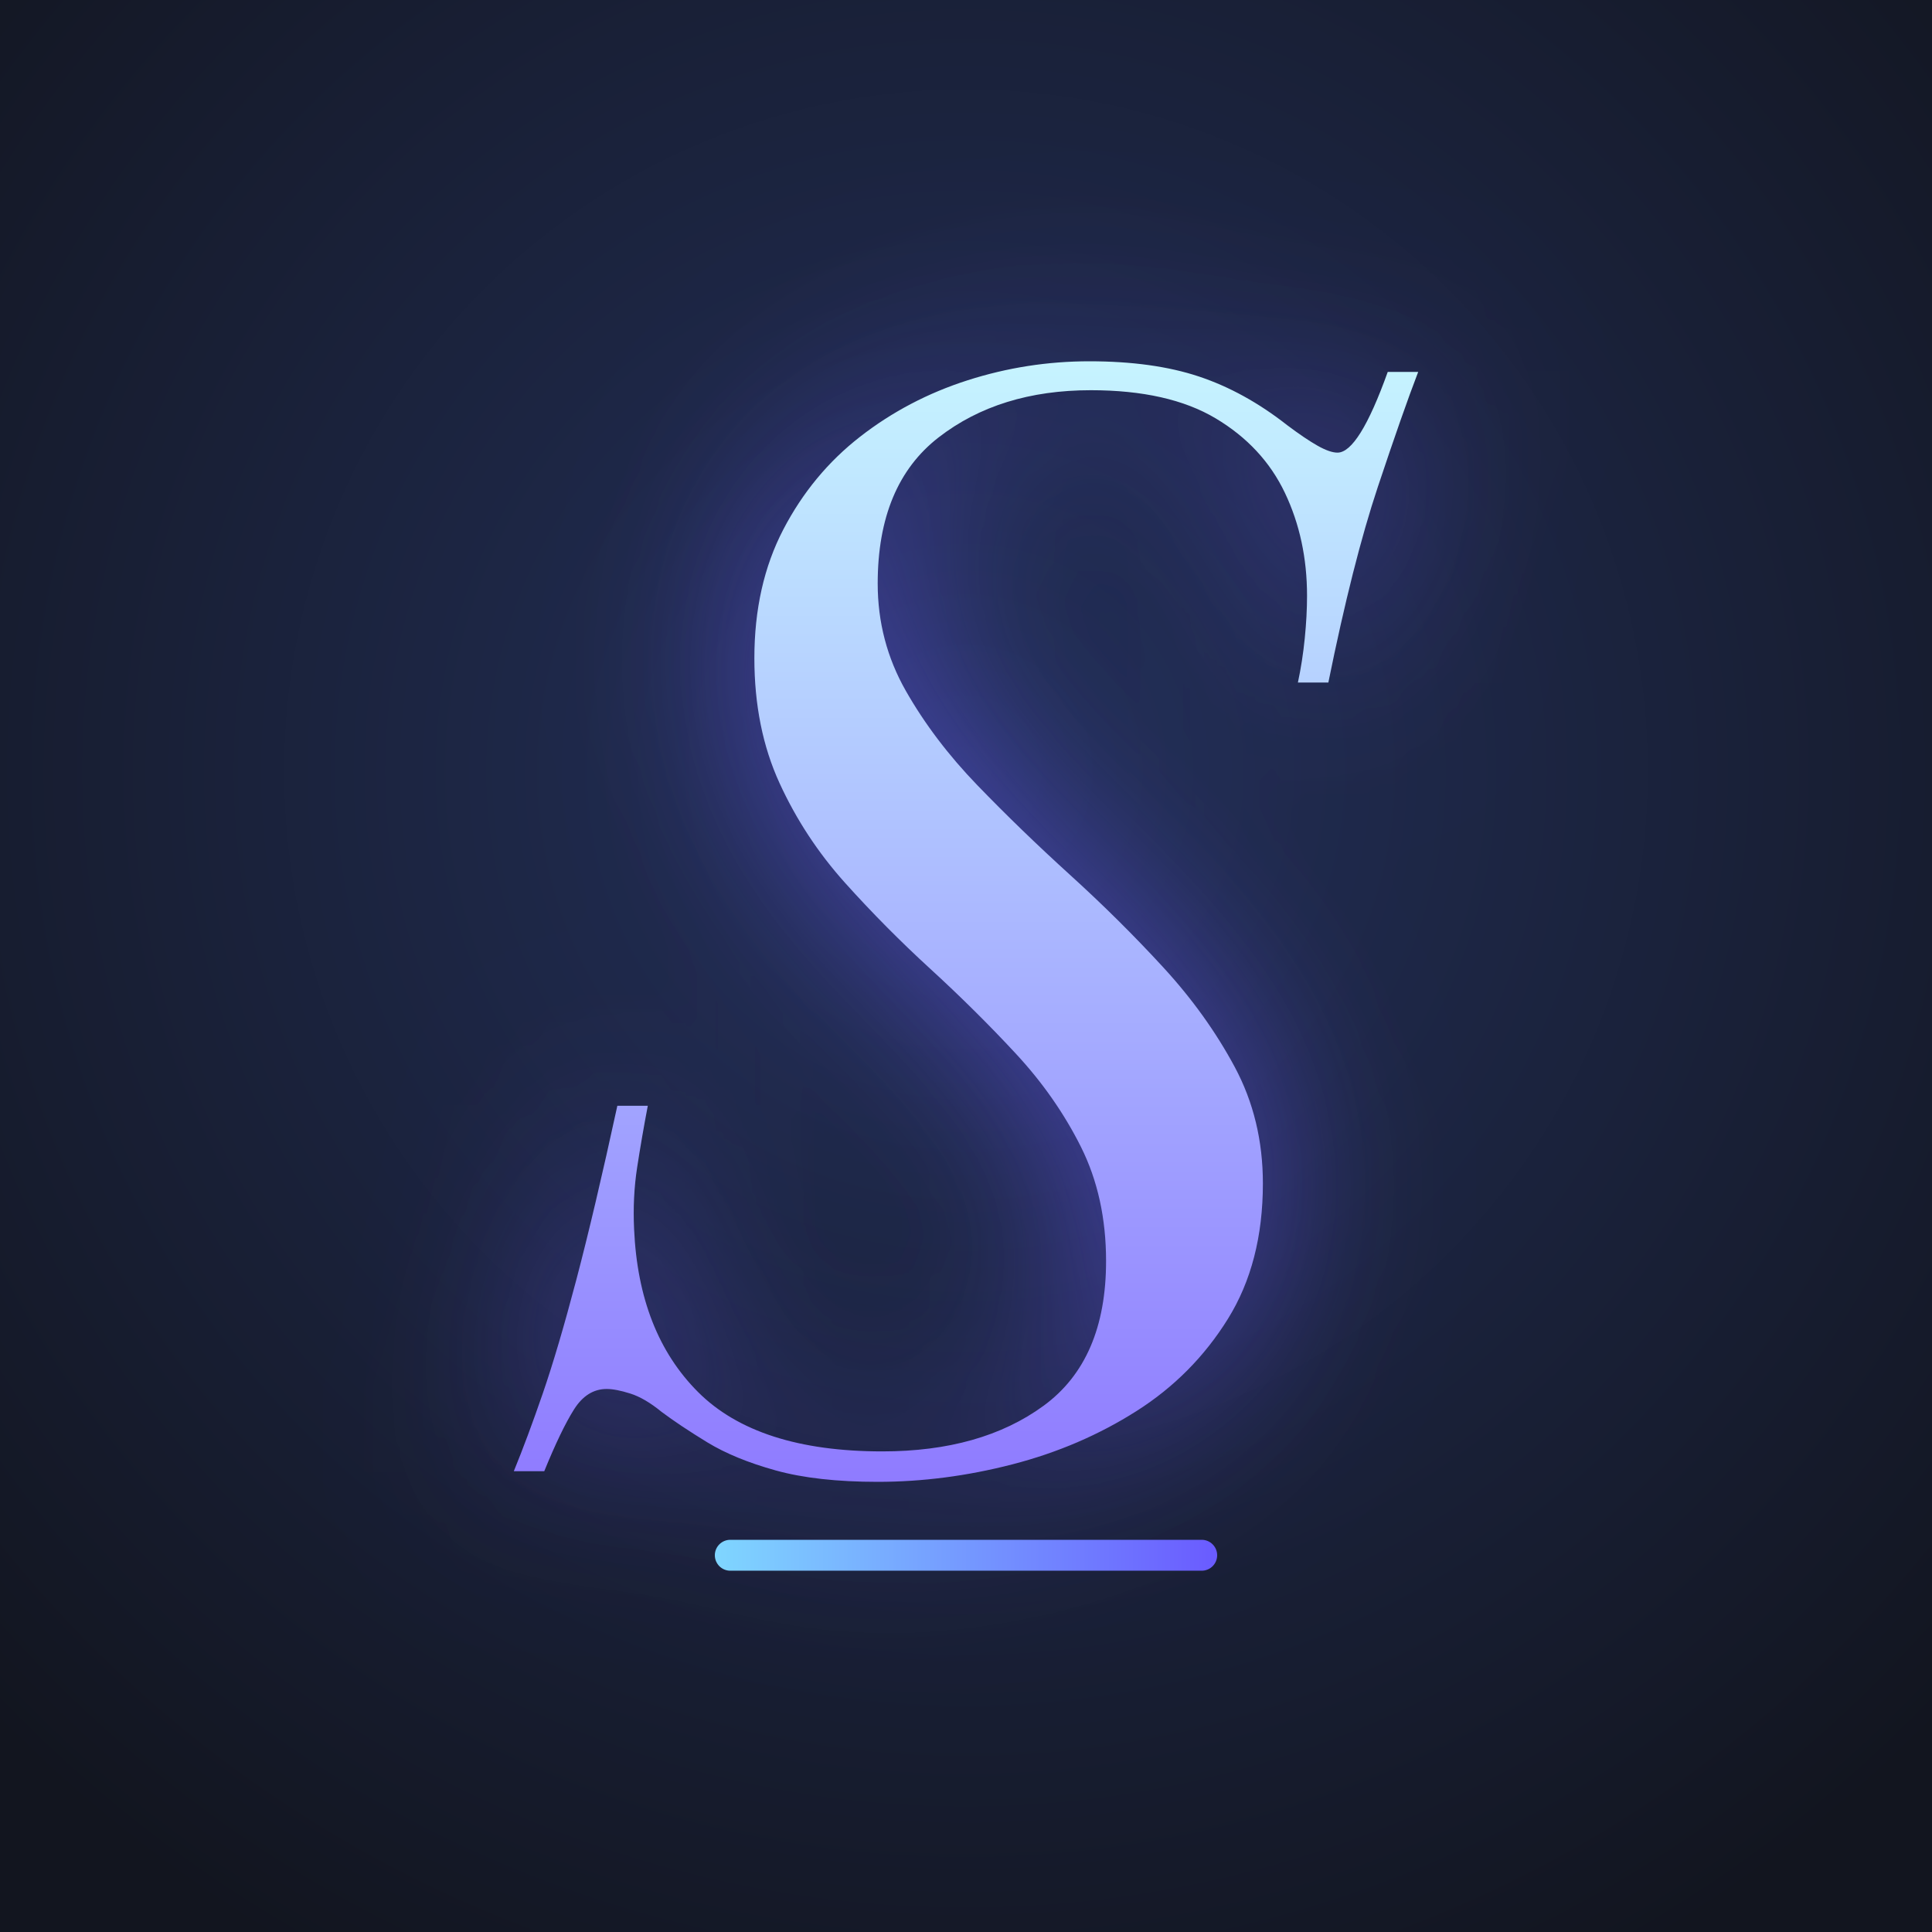
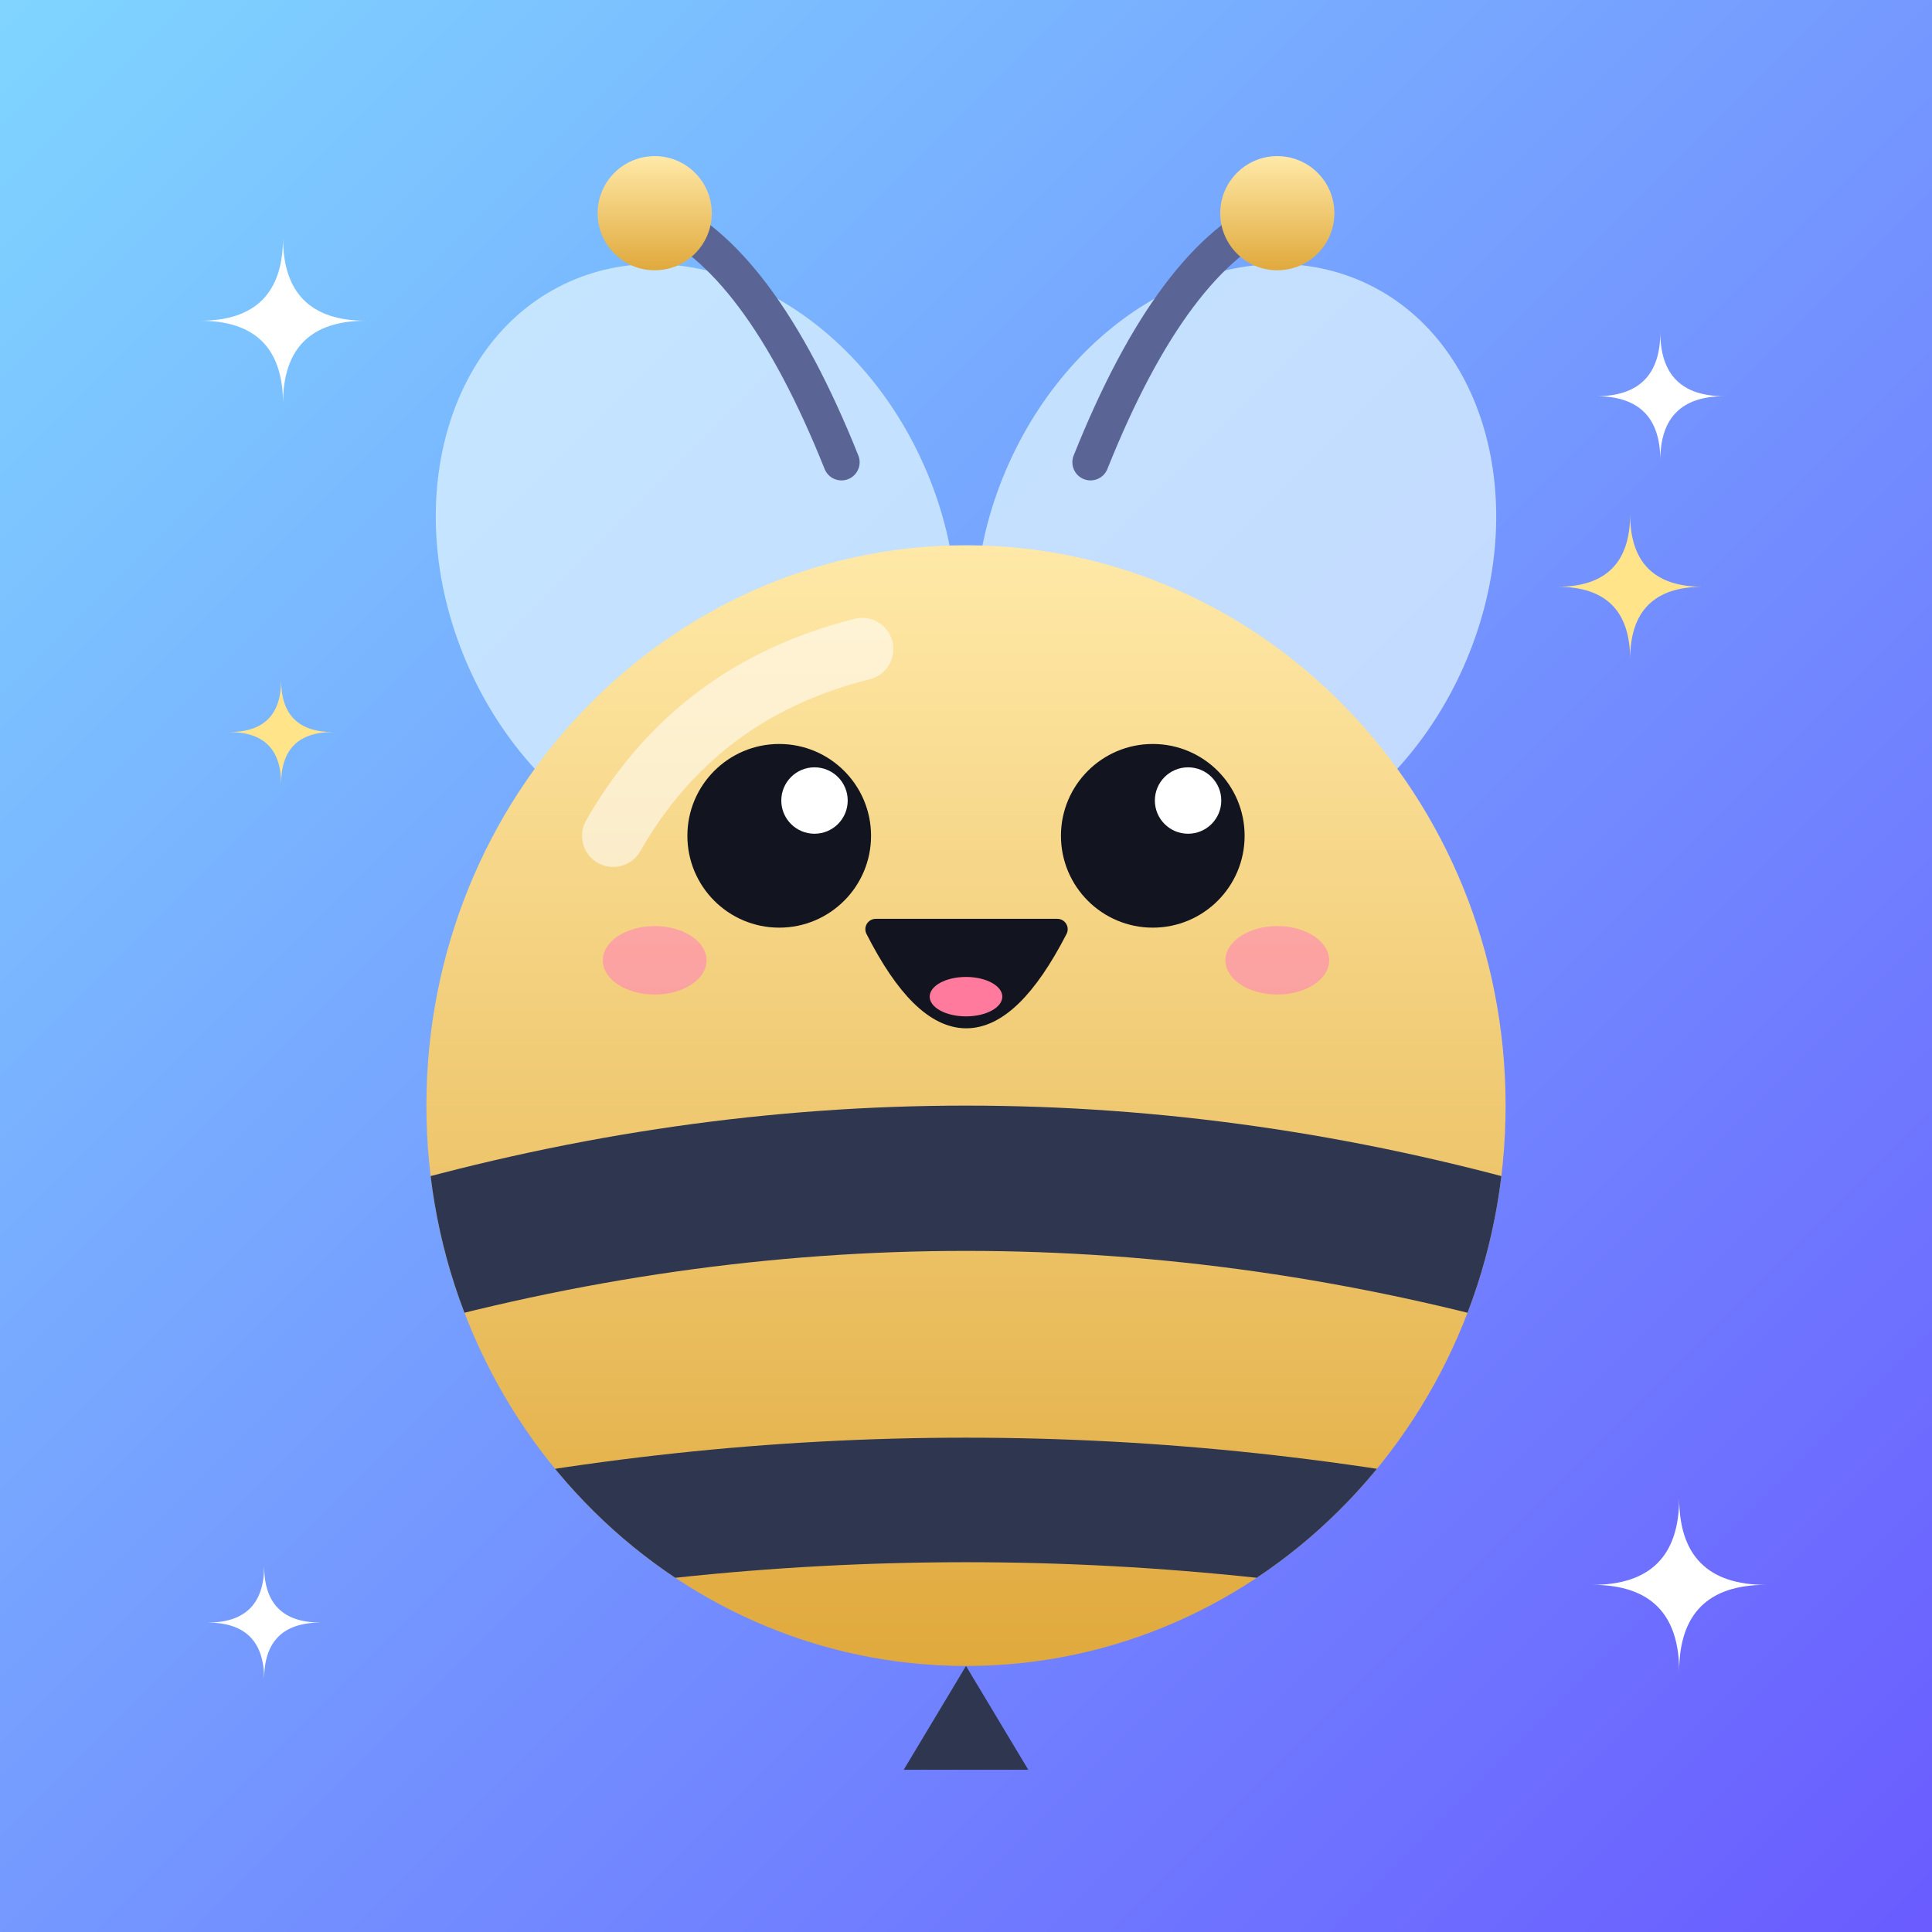
<svg xmlns="http://www.w3.org/2000/svg" width="1024" height="1024" viewBox="0 0 1024 1024">
  <defs>
-     <radialGradient id="bg" cx="50%" cy="40%" r="70%">
-       <stop offset="0" stop-color="#23305a" />
-       <stop offset="1" stop-color="#12151f" />
-     </radialGradient>
-   </defs>
-   <rect width="1024" height="1024" fill="url(#bg)" />
-   <defs>
-     <linearGradient id="s" gradientUnits="userSpaceOnUse" x1="0" y1="191.49" x2="0" y2="785.41">
-       <stop offset="0" stop-color="#C6F4FF" />
-       <stop offset="1" stop-color="#8F7BFF" />
-     </linearGradient>
-     <linearGradient id="bar" x1="0" y1="0" x2="1" y2="0">
+     <linearGradient id="br" x1="0" y1="0" x2="1" y2="1">
      <stop offset="0" stop-color="#7FD6FF" />
      <stop offset="1" stop-color="#6A5BFF" />
    </linearGradient>
-     <filter id="glow" x="-50%" y="-50%" width="200%" height="200%">
-       <feGaussianBlur stdDeviation="48.0" />
+     <filter id="solid">
+       <feFlood flood-color="#FFFFFF" />
+       <feComposite in2="SourceAlpha" operator="in" />
    </filter>
  </defs>
-   <path d="M751.666 197.137Q743.597 218.118 730.282 258.062Q716.967 298.006 704.056 361.756H687.917Q690.337 350.458 691.548 338.354Q692.758 326.25 692.758 315.759Q692.758 285.902 681.057 261.29Q669.357 236.678 644.341 221.749Q619.325 206.82 578.17 206.82Q529.753 206.82 497.475 231.836Q465.197 256.851 465.197 309.304Q465.197 339.968 480.125 366.194Q495.054 392.42 518.052 416.225Q541.05 440.031 567.277 463.836Q593.503 487.641 616.501 512.657Q639.499 537.672 654.428 565.512Q669.357 593.352 669.357 627.245Q669.357 669.206 650.797 699.064Q632.237 728.921 602.379 747.885Q572.522 766.848 536.612 776.128Q500.703 785.408 465.197 785.408Q432.918 785.408 411.13 779.356Q389.343 773.304 374.817 764.427Q360.292 755.551 350.609 748.288Q341.732 741.025 334.066 738.605Q326.4 736.184 321.558 736.184Q311.068 736.184 304.209 747.078Q297.35 757.971 288.473 779.759H272.334Q279.597 762.006 287.666 738.605Q295.736 715.203 305.419 678.486Q315.103 641.77 327.207 586.09H343.346Q340.118 603.036 337.697 618.771Q335.277 634.507 336.083 651.453Q338.504 706.326 369.976 737.798Q401.447 769.269 467.617 769.269Q520.07 769.269 553.155 745.06Q586.24 720.851 586.24 668.399Q586.24 634.507 572.925 607.878Q559.61 581.248 538.226 558.25Q516.842 535.251 493.037 513.464Q469.231 491.676 447.847 467.871Q426.463 444.065 413.148 415.015Q399.833 385.965 399.833 348.845Q399.833 310.111 415.165 280.657Q430.497 251.203 455.917 231.432Q481.336 211.662 512.807 201.575Q544.278 191.488 577.363 191.488Q611.256 191.488 635.464 199.558Q659.673 207.627 682.268 225.38Q691.951 232.643 698.407 236.274Q704.863 239.905 708.897 239.905Q720.195 239.905 735.527 197.137Z" fill="#6A5BFF" opacity="0.6" filter="url(#glow)" />
-   <path d="M751.666 197.137Q743.597 218.118 730.282 258.062Q716.967 298.006 704.056 361.756H687.917Q690.337 350.458 691.548 338.354Q692.758 326.25 692.758 315.759Q692.758 285.902 681.057 261.29Q669.357 236.678 644.341 221.749Q619.325 206.82 578.17 206.82Q529.753 206.82 497.475 231.836Q465.197 256.851 465.197 309.304Q465.197 339.968 480.125 366.194Q495.054 392.42 518.052 416.225Q541.05 440.031 567.277 463.836Q593.503 487.641 616.501 512.657Q639.499 537.672 654.428 565.512Q669.357 593.352 669.357 627.245Q669.357 669.206 650.797 699.064Q632.237 728.921 602.379 747.885Q572.522 766.848 536.612 776.128Q500.703 785.408 465.197 785.408Q432.918 785.408 411.13 779.356Q389.343 773.304 374.817 764.427Q360.292 755.551 350.609 748.288Q341.732 741.025 334.066 738.605Q326.4 736.184 321.558 736.184Q311.068 736.184 304.209 747.078Q297.35 757.971 288.473 779.759H272.334Q279.597 762.006 287.666 738.605Q295.736 715.203 305.419 678.486Q315.103 641.77 327.207 586.09H343.346Q340.118 603.036 337.697 618.771Q335.277 634.507 336.083 651.453Q338.504 706.326 369.976 737.798Q401.447 769.269 467.617 769.269Q520.07 769.269 553.155 745.06Q586.24 720.851 586.24 668.399Q586.24 634.507 572.925 607.878Q559.61 581.248 538.226 558.25Q516.842 535.251 493.037 513.464Q469.231 491.676 447.847 467.871Q426.463 444.065 413.148 415.015Q399.833 385.965 399.833 348.845Q399.833 310.111 415.165 280.657Q430.497 251.203 455.917 231.432Q481.336 211.662 512.807 201.575Q544.278 191.488 577.363 191.488Q611.256 191.488 635.464 199.558Q659.673 207.627 682.268 225.38Q691.951 232.643 698.407 236.274Q704.863 239.905 708.897 239.905Q720.195 239.905 735.527 197.137Z" fill="url(#s)" />
-   <rect x="378.88" y="816.13" width="266.24" height="16.38" rx="8.19" fill="url(#bar)" />
+   <rect width="1024" height="1024" fill="url(#br)" />
+   <path d="M150 126 Q150 170 194 170 Q150 170 150 214 Q150 170 106 170 Q150 170 150 126Z" fill="#FFFFFF" />
+   <path d="M880 176 Q880 210 914 210 Q880 210 880 244 Q880 210 846 210 Q880 210 880 176Z" fill="#FFFFFF" />
+   <path d="M890 794 Q890 840 936 840 Q890 840 890 886 Q890 840 844 840 Q890 840 890 794Z" fill="#FFFFFF" />
+   <path d="M140 830 Q140 860 170 860 Q140 860 140 890 Q140 860 110 860 Q140 860 140 830Z" fill="#FFFFFF" />
+   <svg x="72" y="80" width="880" height="880" viewBox="20 30 160 160">
+     <defs>
+       <linearGradient id="bzg5" x1="0" y1="0" x2="0" y2="1">
+         <stop offset="0" stop-color="#FFE9A8" />
+         <stop offset="1" stop-color="#E0A93C" />
+       </linearGradient>
+       <clipPath id="bzc5">
+         <ellipse cx="100" cy="122" rx="52" ry="54" />
+       </clipPath>
+     </defs>
+     <ellipse cx="74" cy="70" rx="24" ry="30" fill="#DDF3FF" opacity="0.75" transform="rotate(-24 74 70)" />
+     <ellipse cx="126" cy="70" rx="24" ry="30" fill="#DDF3FF" opacity="0.75" transform="rotate(24 126 70)" />
+     <path d="M88 60 Q80 40 70 36 M112 60 Q120 40 130 36" fill="none" stroke="#5A6596" stroke-width="3.5" stroke-linecap="round" />
+     <circle cx="70" cy="36" r="5.5" fill="url(#bzg5)" />
+     <circle cx="130" cy="36" r="5.5" fill="url(#bzg5)" />
+     <ellipse cx="100" cy="122" rx="52" ry="54" fill="url(#bzg5)" />
+     <g clip-path="url(#bzc5)">
+       <path d="M44 130 Q100 114 156 130 L156 144 Q100 128 44 144Z" fill="#2F3650" />
+       <path d="M44 160 Q100 148 156 160 L156 172 Q100 160 44 172Z" fill="#2F3650" />
+     </g>
+     <path d="M66 96 Q74 82 90 78" fill="none" stroke="#fff" stroke-width="6" stroke-linecap="round" opacity=".55" />
+     <ellipse cx="70" cy="108" rx="5" ry="3.3" fill="#FF8FB1" opacity="0.7" />
+     <ellipse cx="130" cy="108" rx="5" ry="3.3" fill="#FF8FB1" opacity="0.7" />
+     <circle cx="82" cy="96" r="8.85" fill="#12151F" />
+     <circle cx="85.4" cy="92.6" r="3.2" fill="#fff" />
+     <circle cx="118" cy="96" r="8.85" fill="#12151F" />
+     <circle cx="121.4" cy="92.6" r="3.2" fill="#fff" />
+     <path d="M91.3 105 Q100 122.1 108.8 105Z" fill="#12151F" stroke="#12151F" stroke-width="2" stroke-linejoin="round" />
+     <ellipse cx="100" cy="111.5" rx="3.5" ry="1.9" fill="#FF7A9C" />
+     <path d="M164 65 Q164 72 171 72 Q164 72 164 79 Q164 72 157 72 Q164 72 164 65Z" fill="#FFE48A" />
+     <path d="M34 81 Q34 86 39 86 Q34 86 34 91 Q34 86 29 86 Q34 86 34 81Z" fill="#FFE48A" />
+     <path d="M100 176 L94 186 L106 186Z" fill="#2F3650" />
+   </svg>
</svg>
